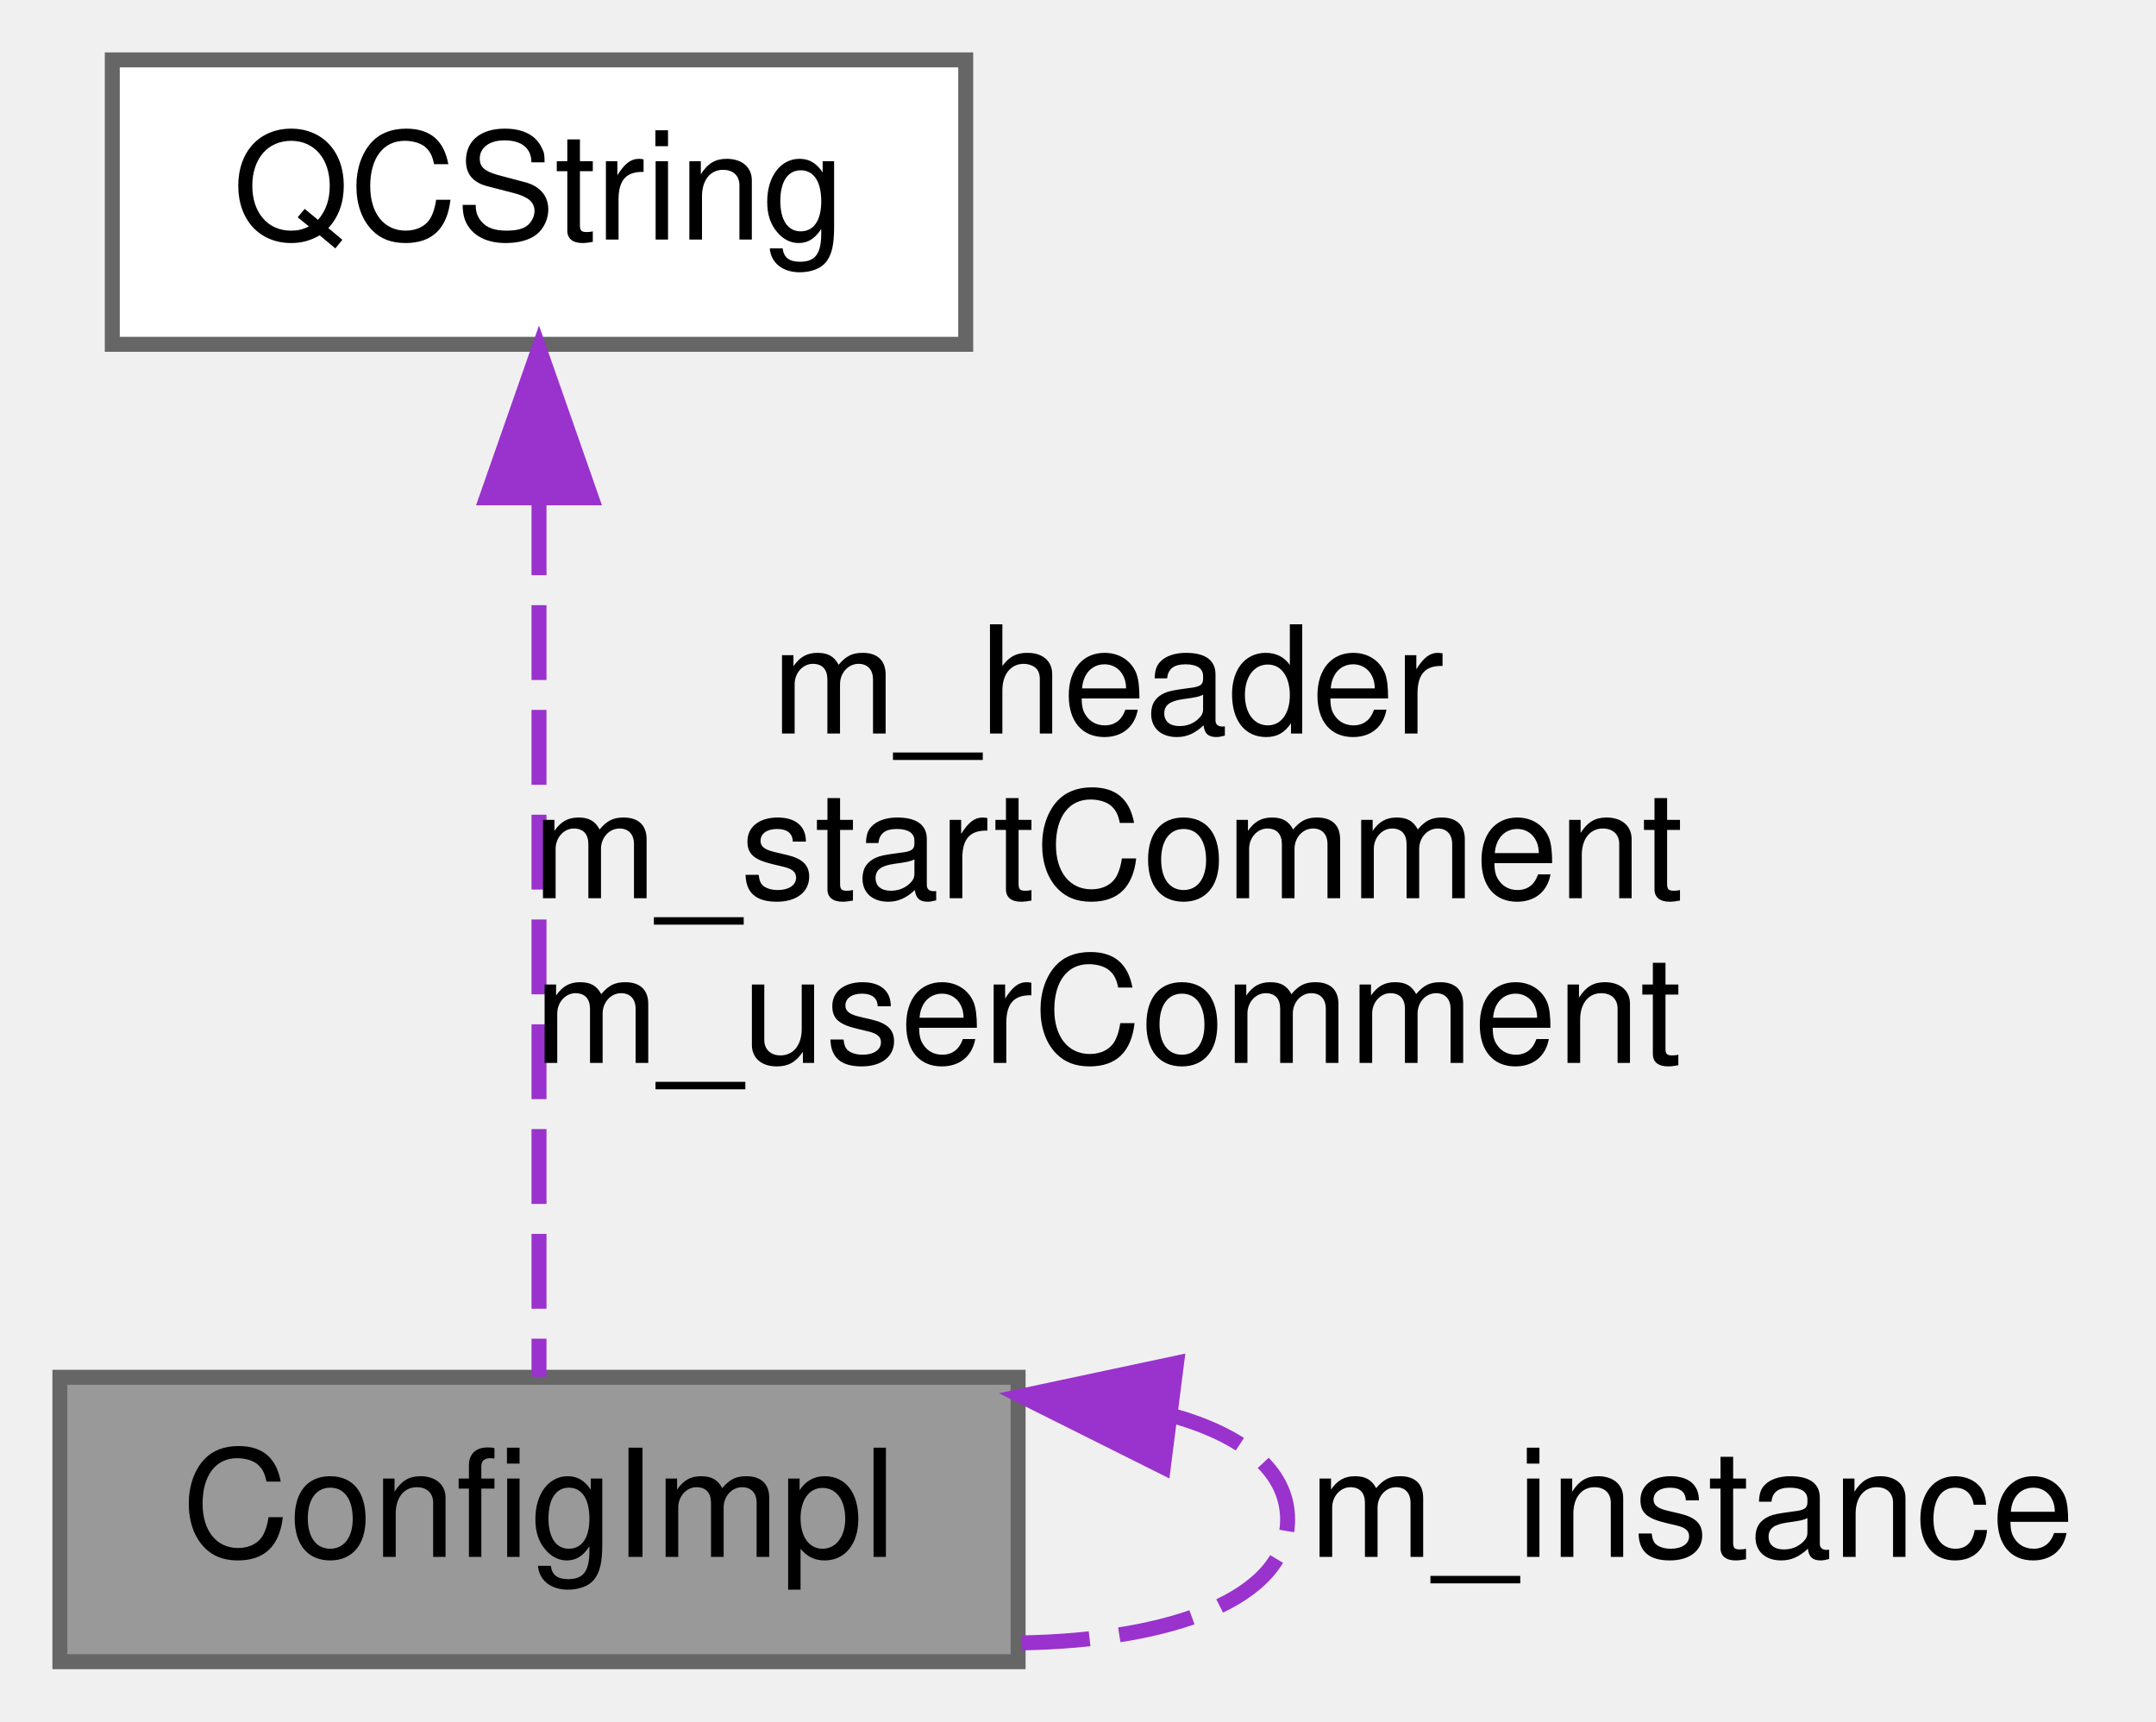
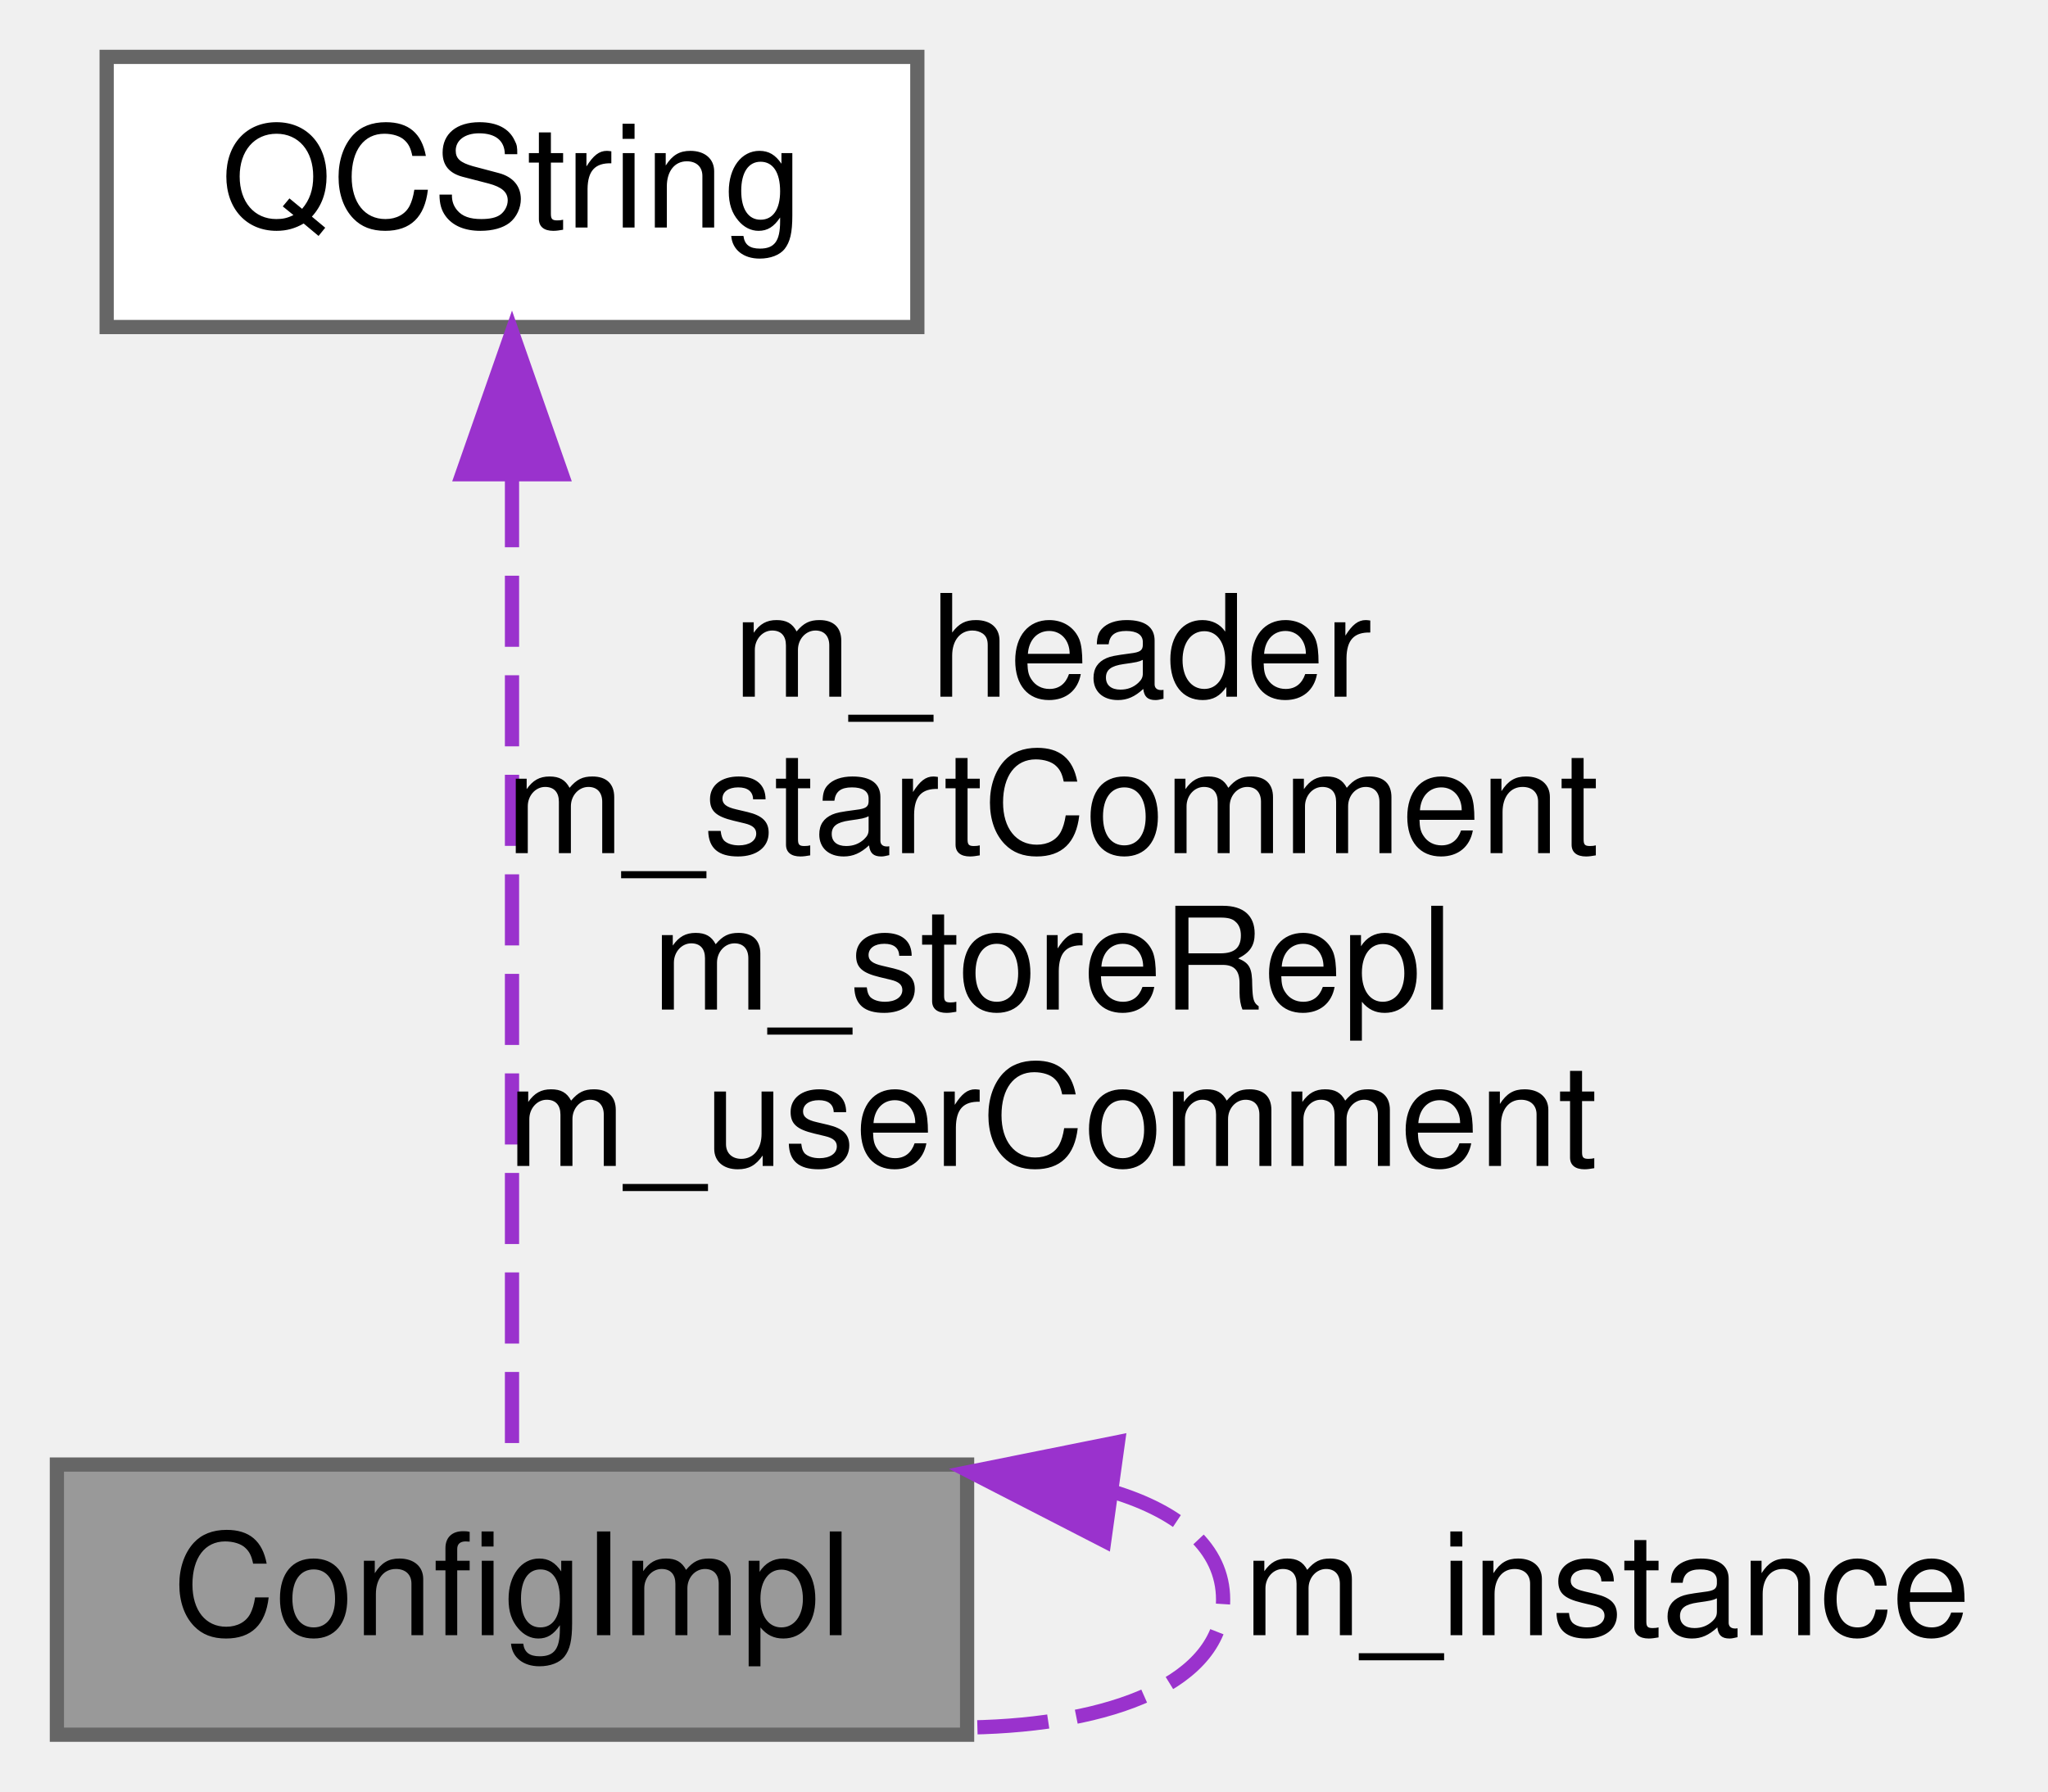
- <svg xmlns="http://www.w3.org/2000/svg" xmlns:xlink="http://www.w3.org/1999/xlink" width="144pt" height="115pt" viewBox="0.00 0.00 144.00 115.00">
-   <g id="graph0" class="graph" transform="scale(1 1) rotate(0) translate(4 111)">
+ <svg xmlns="http://www.w3.org/2000/svg" xmlns:xlink="http://www.w3.org/1999/xlink" width="144pt" height="126pt" viewBox="0.00 0.00 144.00 126.00">
+   <g id="graph0" class="graph" transform="scale(1 1) rotate(0) translate(4 122)">
    <g id="node1" class="node">
      <g id="a_node1">
        <a xlink:title="Singleton for configuration variables.">
          <polygon fill="#999999" stroke="#666666" points="64,-19 0,-19 0,0 64,0 64,-19" />
          <text text-anchor="middle" x="32" y="-7" font-family="Helvetica,sans-Serif" font-size="10.00" fill="#000000">ConfigImpl</text>
        </a>
      </g>
    </g>
    <g id="edge1" class="edge">
-       <path fill="none" stroke="#9a32cd" stroke-dasharray="5,2" d="M74.222,-16.466C78.945,-15.152 82,-12.83 82,-9.5 82,-4.172 74.179,-1.425 64.22,-1.258" />
-       <polygon fill="#9a32cd" stroke="#9a32cd" points="73.697,-13.004 64.22,-17.742 74.583,-19.948 73.697,-13.004" />
+       <path fill="none" stroke="#9a32cd" stroke-dasharray="5,2" d="M74.222,-17.099C78.945,-15.666 82,-13.133 82,-9.5 82,-3.688 74.179,-.69 64.22,-.509" />
+       <polygon fill="#9a32cd" stroke="#9a32cd" points="73.642,-13.646 64.22,-18.491 74.607,-20.579 73.642,-13.646" />
      <text text-anchor="middle" x="109" y="-7" font-family="Helvetica,sans-Serif" font-size="10.00" fill="#000000"> m_instance</text>
    </g>
    <g id="node2" class="node">
      <g id="a_node2">
        <a xlink:href="../../d9/d45/class_q_c_string.html" target="_top" xlink:title="This is an alternative implementation of QCString.">
-           <polygon fill="#ffffff" stroke="#666666" points="60.5,-107 3.5,-107 3.5,-88 60.5,-88 60.5,-107" />
-           <text text-anchor="middle" x="32" y="-95" font-family="Helvetica,sans-Serif" font-size="10.00" fill="#000000">QCString</text>
+           <polygon fill="#ffffff" stroke="#666666" points="60.5,-118 3.5,-118 3.5,-99 60.5,-99 60.5,-118" />
+           <text text-anchor="middle" x="32" y="-106" font-family="Helvetica,sans-Serif" font-size="10.00" fill="#000000">QCString</text>
        </a>
      </g>
    </g>
    <g id="edge2" class="edge">
-       <path fill="none" stroke="#9a32cd" stroke-dasharray="5,2" d="M32,-77.578C32,-59.289 32,-32.981 32,-19.03" />
-       <polygon fill="#9a32cd" stroke="#9a32cd" points="28.5,-77.746 32,-87.746 35.5,-77.746 28.5,-77.746" />
-       <text text-anchor="middle" x="70" y="-62" font-family="Helvetica,sans-Serif" font-size="10.00" fill="#000000"> m_header</text>
-       <text text-anchor="middle" x="70" y="-51" font-family="Helvetica,sans-Serif" font-size="10.00" fill="#000000">m_startComment</text>
+       <path fill="none" stroke="#9a32cd" stroke-dasharray="5,2" d="M32,-88.511C32,-67.386 32,-34.967 32,-19.023" />
+       <polygon fill="#9a32cd" stroke="#9a32cd" points="28.5,-88.645 32,-98.646 35.5,-88.646 28.5,-88.645" />
+       <text text-anchor="middle" x="70" y="-73" font-family="Helvetica,sans-Serif" font-size="10.00" fill="#000000"> m_header</text>
+       <text text-anchor="middle" x="70" y="-62" font-family="Helvetica,sans-Serif" font-size="10.00" fill="#000000">m_startComment</text>
+       <text text-anchor="middle" x="70" y="-51" font-family="Helvetica,sans-Serif" font-size="10.00" fill="#000000">m_storeRepl</text>
      <text text-anchor="middle" x="70" y="-40" font-family="Helvetica,sans-Serif" font-size="10.00" fill="#000000">m_userComment</text>
    </g>
  </g>
</svg>
